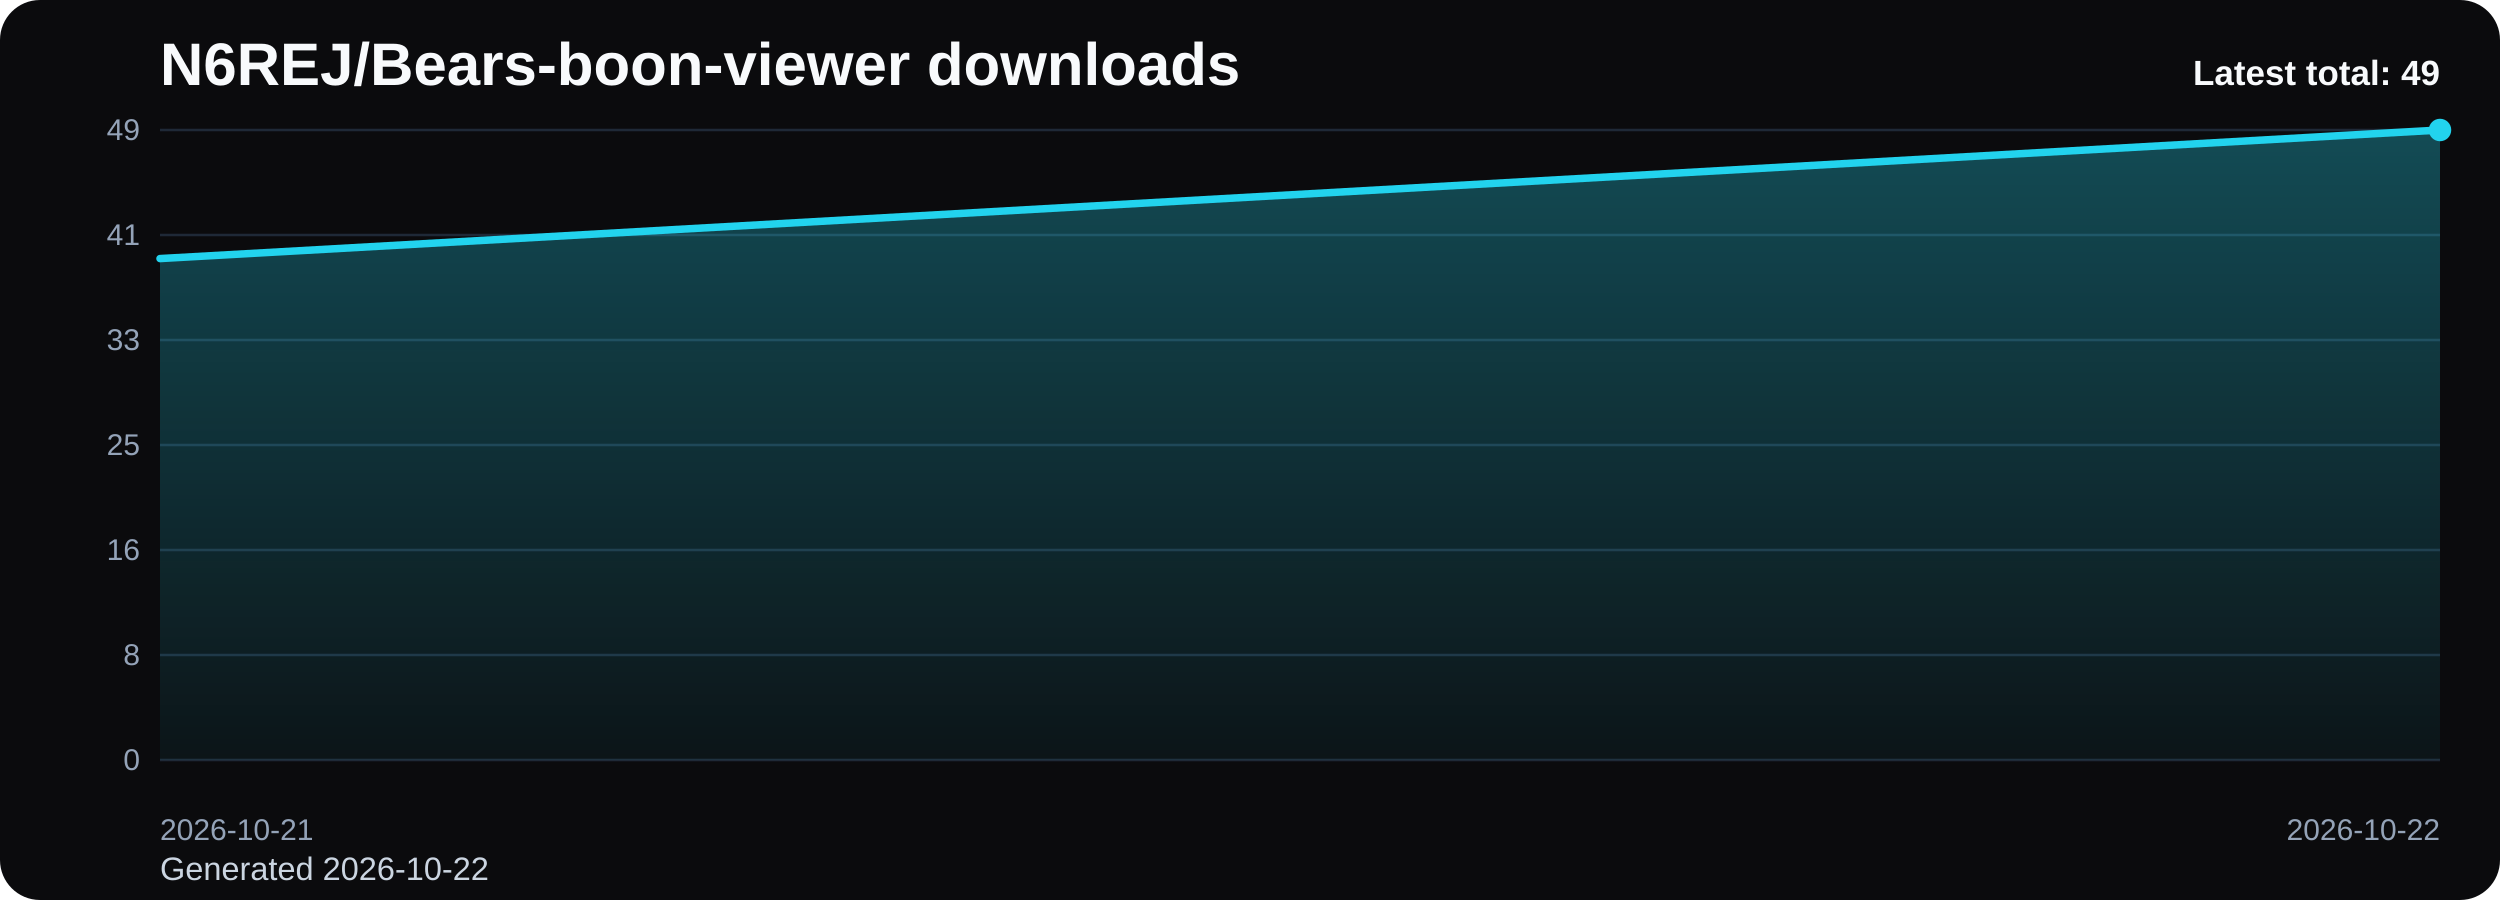
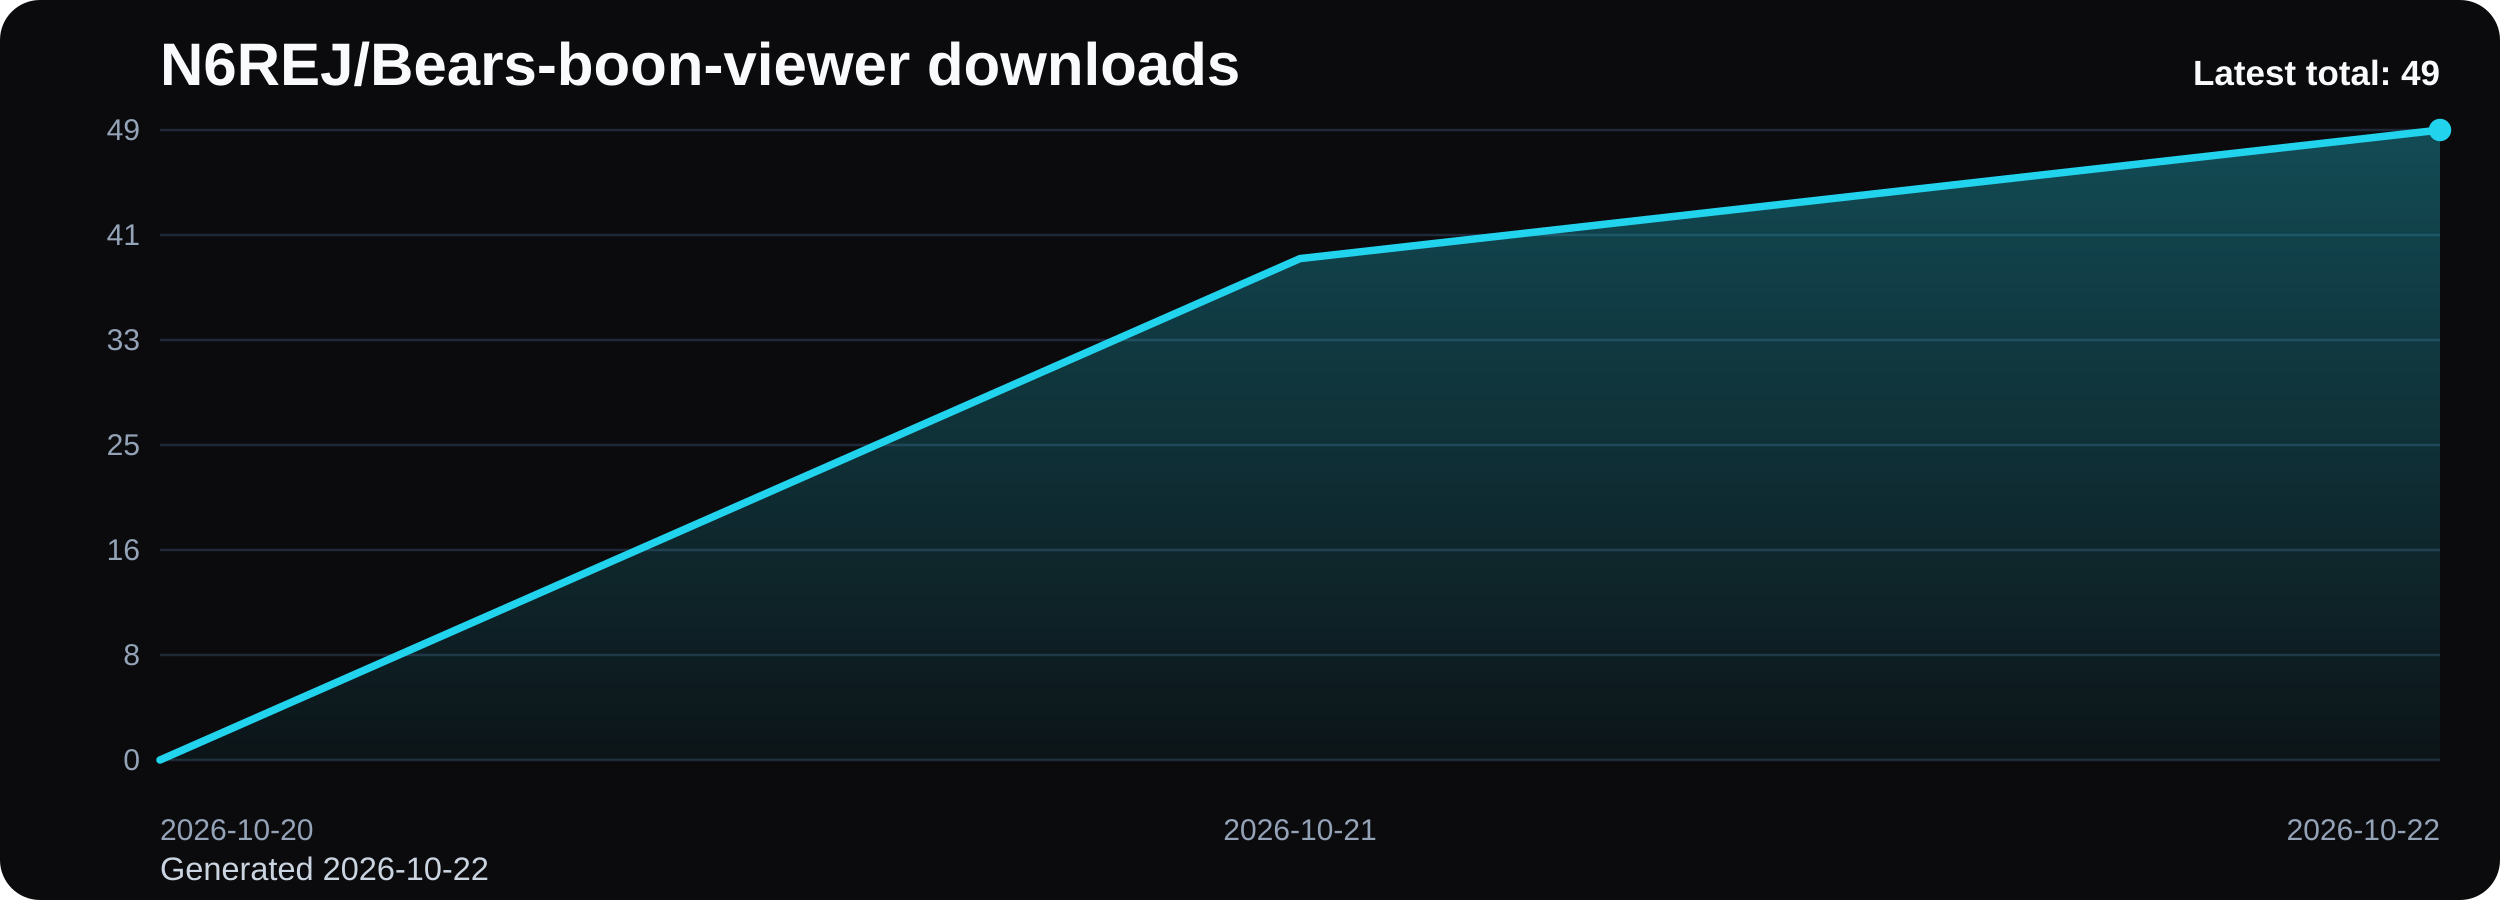
<svg xmlns="http://www.w3.org/2000/svg" viewBox="0 0 1000 360" role="img" aria-label="N6REJ/Bears-boon-viewer downloads chart">
  <defs>
    <linearGradient id="fill-total-trend-black" x1="0" y1="0" x2="0" y2="1">
      <stop offset="0%" stop-color="#22d3ee" stop-opacity="0.32" />
      <stop offset="100%" stop-color="#22d3ee" stop-opacity="0.05" />
    </linearGradient>
    <style>
      .bg { fill: #0b0b0d; }
      .title { font: 700 24px Arial, sans-serif; fill: #f8fafc; }
      .sub { font: 400 13px Arial, sans-serif; fill: #cbd5e1; }
      .grid { stroke: #1f2937; stroke-width: 1; }
      .axis { font: 400 12px Arial, sans-serif; fill: #94a3b8; }
      .line { fill: none; stroke: #22d3ee; stroke-width: 3; stroke-linecap: round; stroke-linejoin: round; }
      .dot { fill: #22d3ee; }
      .value { font: 600 11px Arial, sans-serif; fill: #cbd5e1; }
      .latest { font: 700 14px Arial, sans-serif; fill: #f8fafc; }
    </style>
  </defs>
  <rect class="bg" x="0" y="0" width="1000" height="360" rx="16" />
  <text class="title" x="64" y="34">N6REJ/Bears-boon-viewer downloads</text>
  <text class="sub" x="64" y="352">Generated 2026-10-22</text>
  <line x1="64" y1="52.00" x2="976" y2="52.00" class="grid" />
  <text x="56" y="56.00" text-anchor="end" class="axis">49</text>
  <line x1="64" y1="94.00" x2="976" y2="94.00" class="grid" />
  <text x="56" y="98.00" text-anchor="end" class="axis">41</text>
  <line x1="64" y1="136.00" x2="976" y2="136.00" class="grid" />
  <text x="56" y="140.00" text-anchor="end" class="axis">33</text>
  <line x1="64" y1="178.00" x2="976" y2="178.00" class="grid" />
  <text x="56" y="182.00" text-anchor="end" class="axis">25</text>
  <line x1="64" y1="220.00" x2="976" y2="220.00" class="grid" />
  <text x="56" y="224.00" text-anchor="end" class="axis">16</text>
  <line x1="64" y1="262.00" x2="976" y2="262.00" class="grid" />
  <text x="56" y="266.00" text-anchor="end" class="axis">8</text>
  <line x1="64" y1="304.00" x2="976" y2="304.00" class="grid" />
  <text x="56" y="308.00" text-anchor="end" class="axis">0</text>
-   <path d="M 64.00 304 L 64.00 103.43 L 976.00 52.00 L 976.00 304 Z" fill="url(#fill-total-trend-black)" />
-   <polyline class="line" points="64.00,103.43 976.00,52.00" />
+   <path d="M 64.00 304 L 64.00 304.00 L 520.00 103.43 L 976.00 52.00 L 976.00 304 Z" fill="url(#fill-total-trend-black)" />
+   <polyline class="line" points="64.00,304.00 520.00,103.43 976.00,52.00" />
  <circle class="dot" cx="976.00" cy="52.00" r="4.5" />
-   <text class="axis" x="64.00" y="336" text-anchor="start">2026-10-21</text>
+   <text class="axis" x="64.00" y="336" text-anchor="start">2026-10-20</text>
+   <text class="axis" x="520.00" y="336" text-anchor="middle">2026-10-21</text>
  <text class="axis" x="976.00" y="336" text-anchor="end">2026-10-22</text>
  <text class="latest" x="976" y="34" text-anchor="end">Latest total: 49</text>
</svg>
